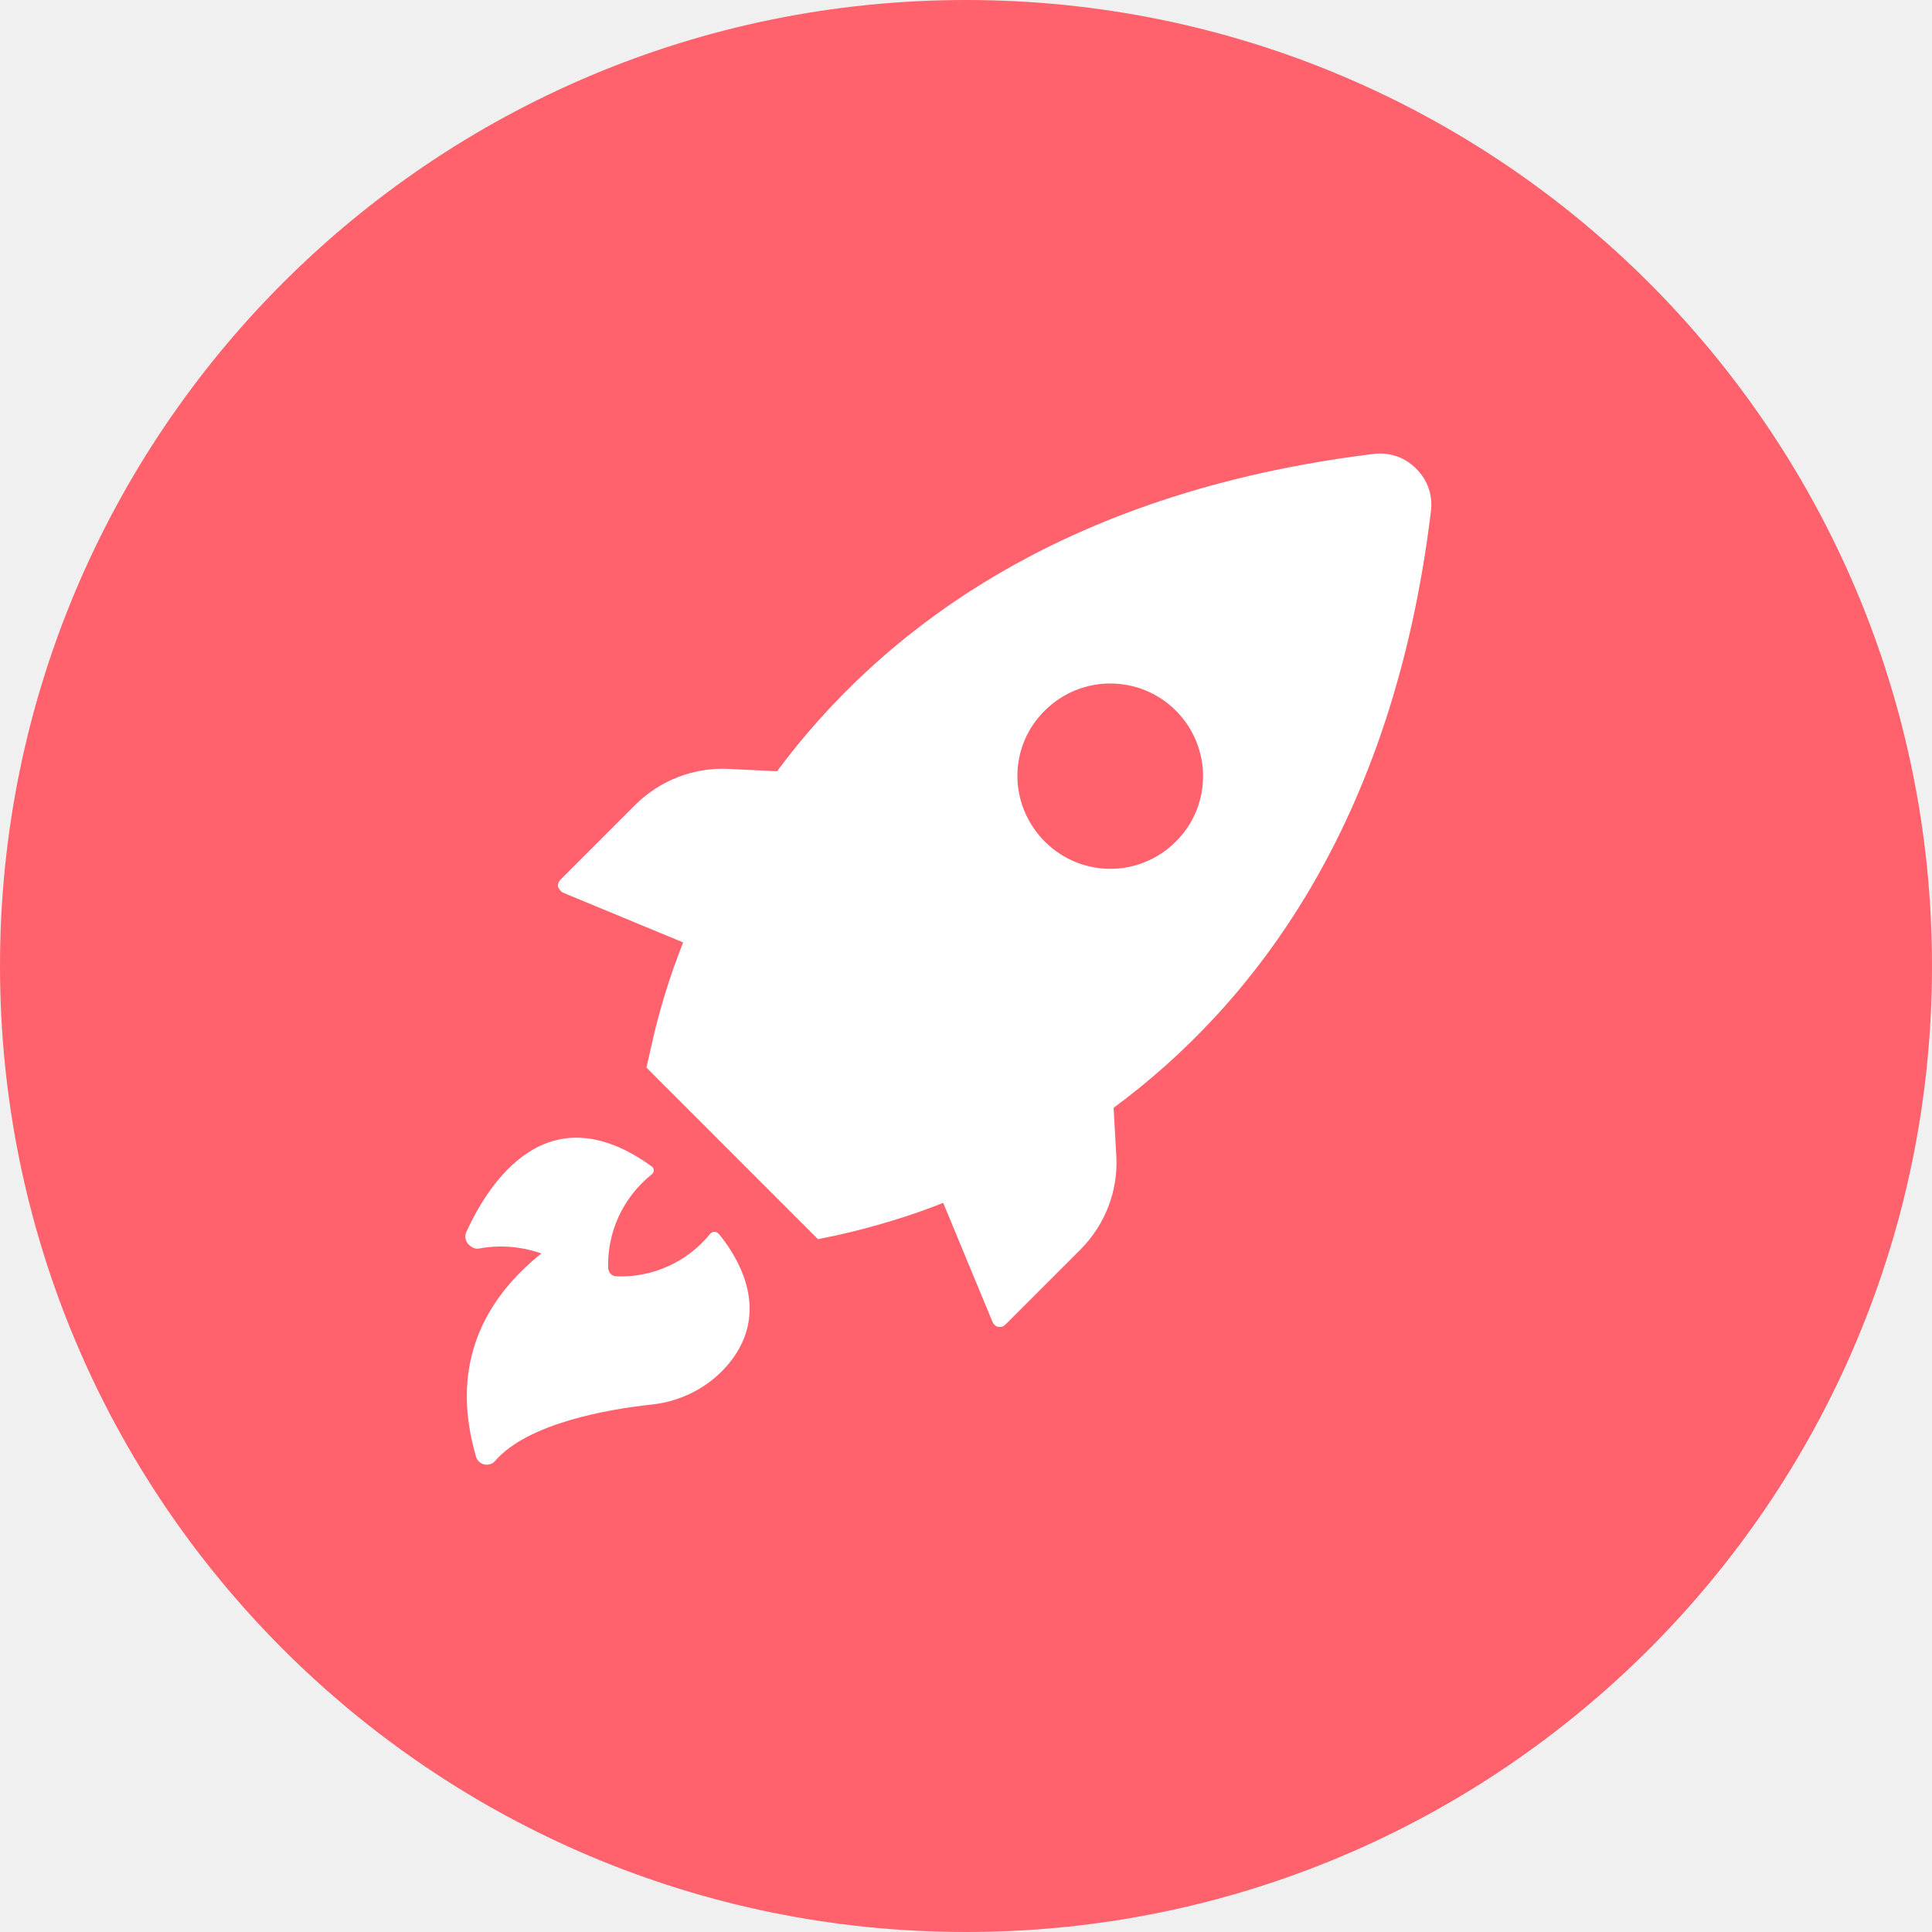
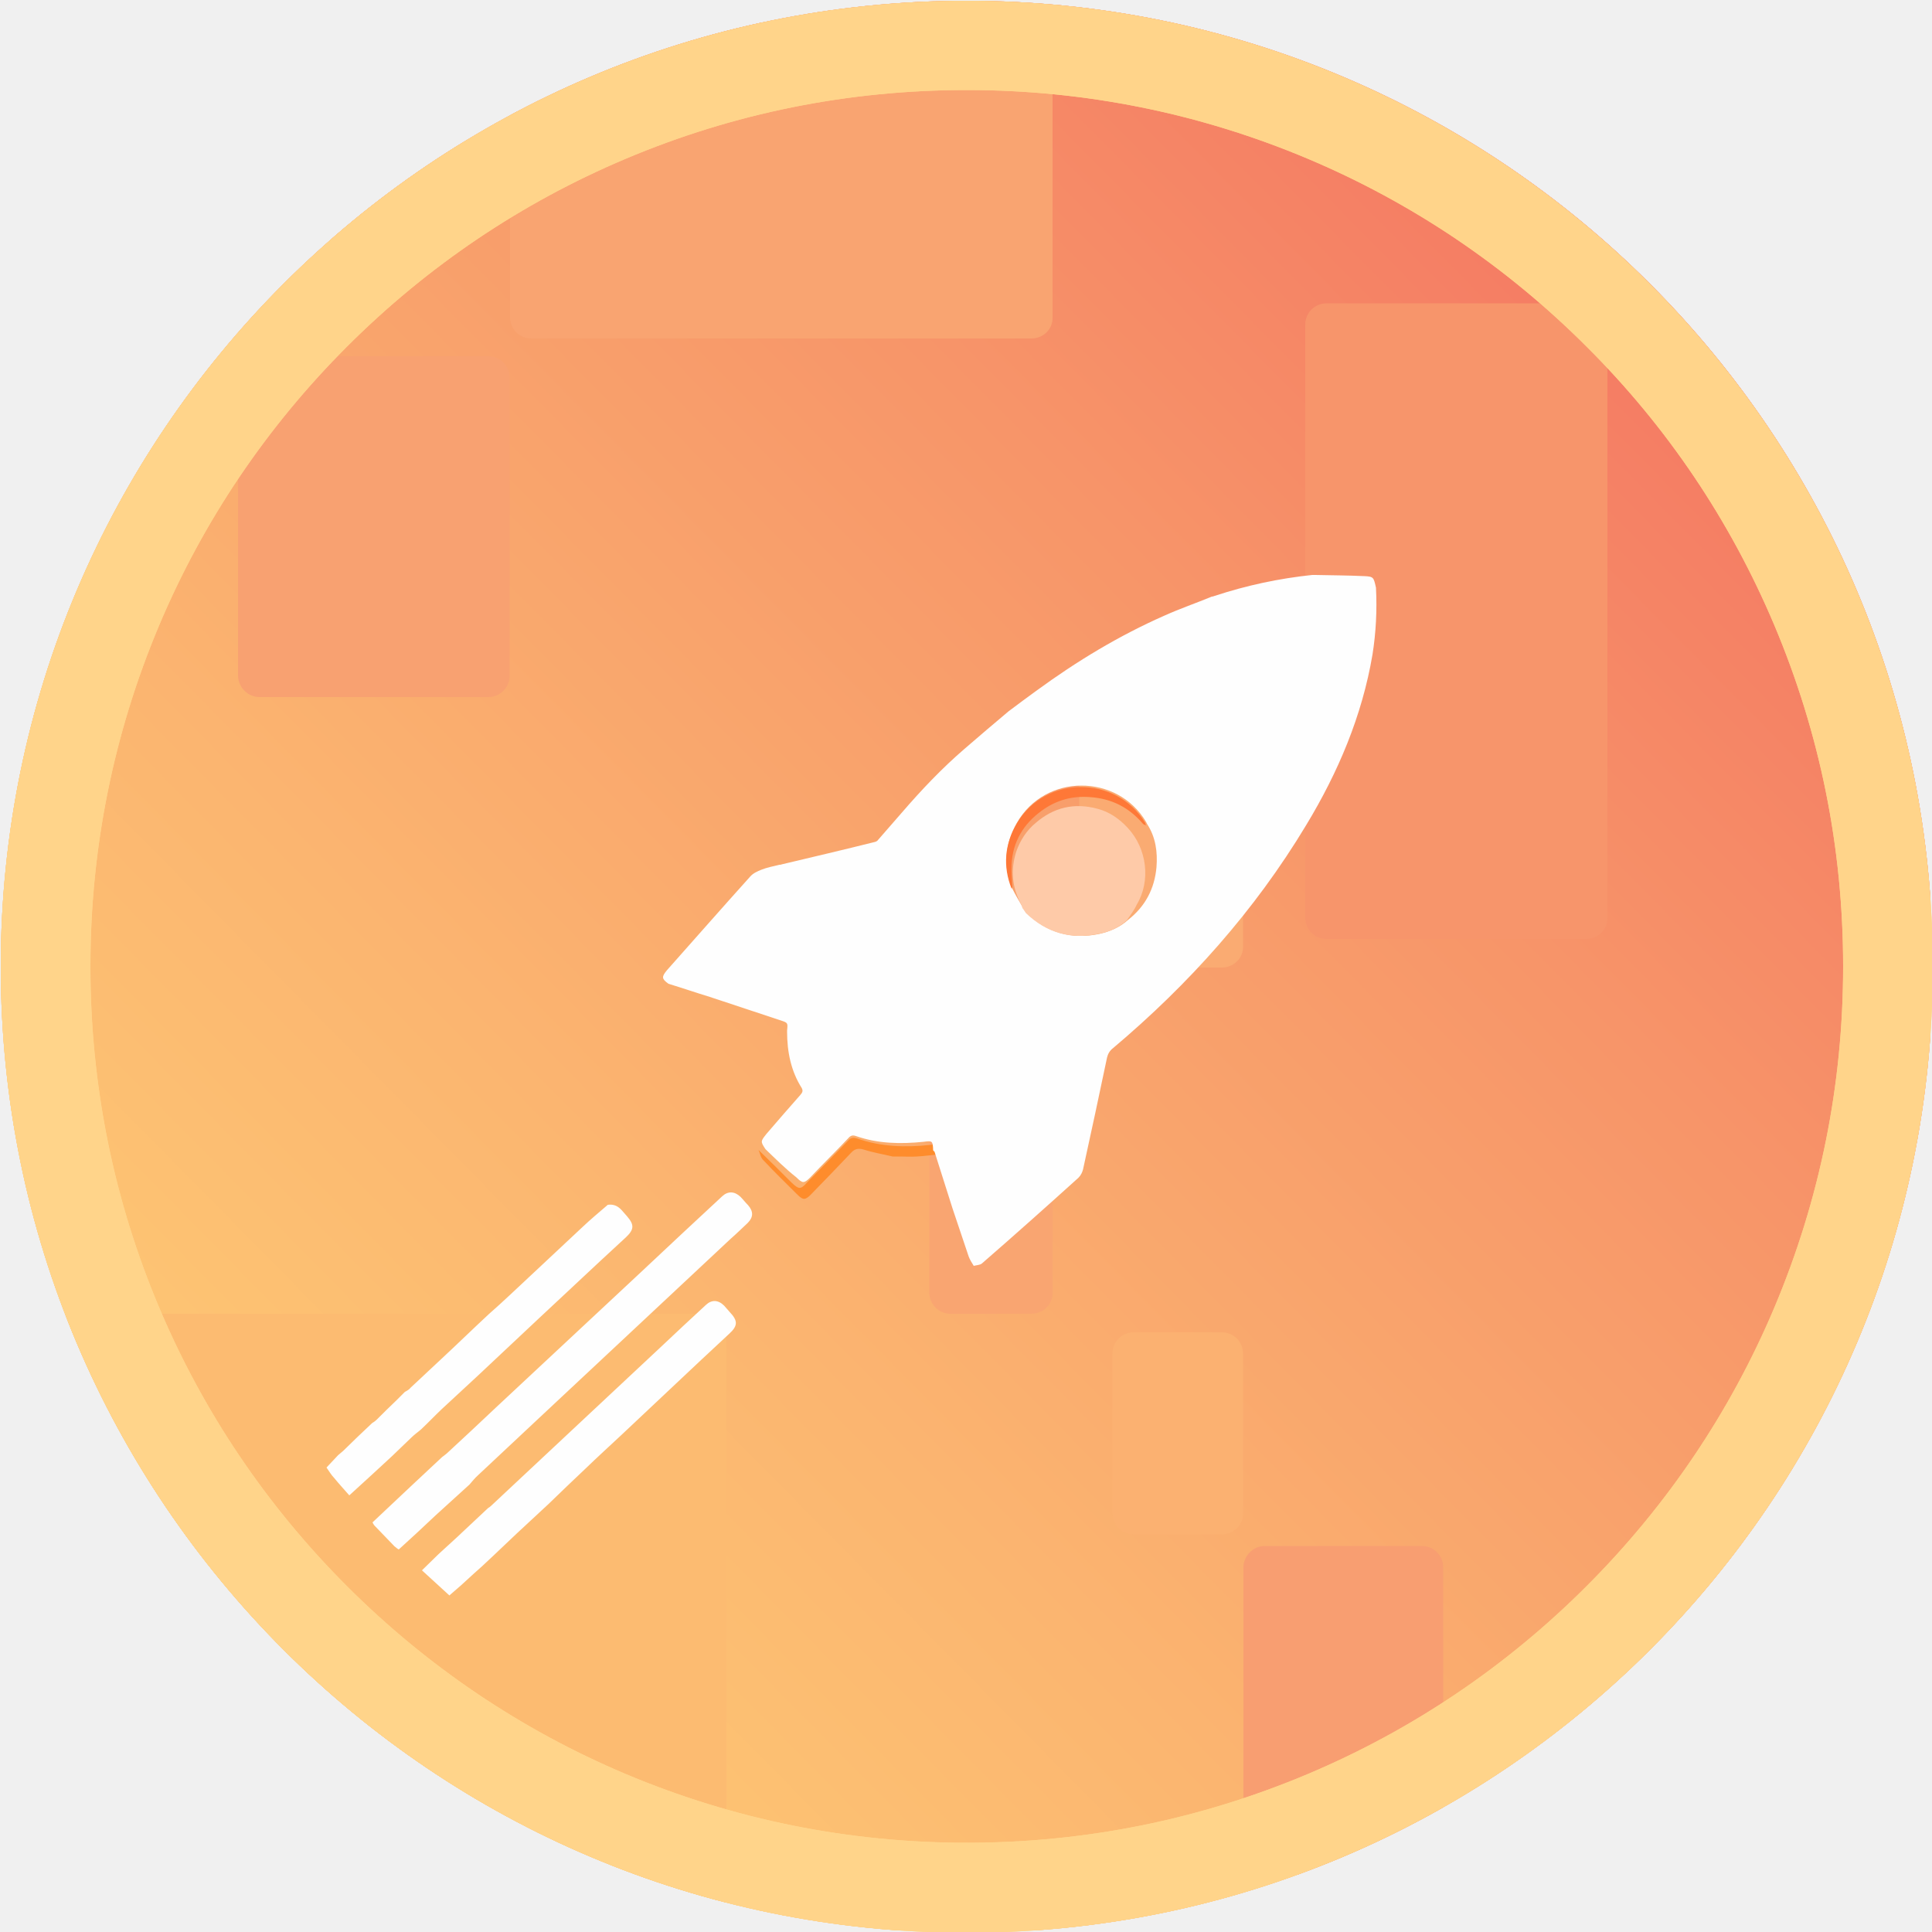
- <svg xmlns="http://www.w3.org/2000/svg" version="1.1" id="Layer_1" x="0px" y="0px" viewBox="0 0 500 500" style="enable-background:new 0 0 500 500;" xml:space="preserve">
+ <svg xmlns="http://www.w3.org/2000/svg" xmlns:xlink="http://www.w3.org/1999/xlink" version="1.1" id="Layer_1" x="0px" y="0px" viewBox="0 0 500 500" style="enable-background:new 0 0 500 500;" xml:space="preserve">
  <style type="text/css">
- 	.st0{fill-rule:evenodd;clip-rule:evenodd;fill:#FF626D;}
- 	.st1{fill-rule:evenodd;clip-rule:evenodd;fill:#FFFFFF;}
+ 	.st0{clip-path:url(#SVGID_00000061435282306117426880000000280086788100799918_);}
+ 	.st1{fill:url(#SVGID_00000140698223876701096610000012575558829397313698_);}
+ 	.st2{fill:url(#SVGID_00000151517567867187716480000010812841190127372171_);}
+ 	.st3{clip-path:url(#SVGID_00000163763978395638861890000012455517104994458509_);}
+ 	.st4{clip-path:url(#SVGID_00000000186739989960278600000000282059910940474794_);}
+ 	.st5{fill:#F8A171;}
+ 	.st6{clip-path:url(#SVGID_00000168807589167446241380000012309275424771330449_);}
+ 	.st7{clip-path:url(#SVGID_00000051380748988491696190000001947419332980684961_);}
+ 	.st8{fill:#FAAA71;}
+ 	.st9{clip-path:url(#SVGID_00000033344961147641487280000006895480964537296260_);}
+ 	.st10{clip-path:url(#SVGID_00000042730996674426666680000000153826993717491360_);}
+ 	.st11{fill:#F9A471;}
+ 	.st12{clip-path:url(#SVGID_00000127757119326676627740000015985577041354582700_);}
+ 	.st13{clip-path:url(#SVGID_00000145055910853347581570000007177572791544058540_);}
+ 	.st14{fill:#F7956B;}
+ 	.st15{clip-path:url(#SVGID_00000147940514582486670850000017369463112589789063_);}
+ 	.st16{clip-path:url(#SVGID_00000043432213473260287730000013421554419995558807_);}
+ 	.st17{fill:#FAAB72;}
+ 	.st18{clip-path:url(#SVGID_00000110470076024110196450000008574573842025531065_);}
+ 	.st19{clip-path:url(#SVGID_00000090254736994463302780000006784208976686112173_);}
+ 	.st20{fill:#F9A571;}
+ 	.st21{clip-path:url(#SVGID_00000018217034963299203770000011977169062360574118_);}
+ 	.st22{clip-path:url(#SVGID_00000019636534977915416290000017428198114096242080_);}
+ 	.st23{fill:#FBB171;}
+ 	.st24{clip-path:url(#SVGID_00000067931252327339139400000010015178092596276393_);}
+ 	.st25{clip-path:url(#SVGID_00000050639981010695745110000014329068407106116799_);}
+ 	.st26{fill:#F89E71;}
+ 	.st27{clip-path:url(#SVGID_00000056413954593616526920000015684795108304911274_);}
+ 	.st28{clip-path:url(#SVGID_00000147940622781080868170000002382815211196369280_);}
+ 	.st29{fill:#FCBB71;}
+ 	.st30{fill:#FFD48A;}
+ 	.st31{clip-path:url(#SVGID_00000164506764237045399920000003946576650373952918_);}
+ 	.st32{filter:url(#Adobe_OpacityMaskFilter);}
+ 	.st33{clip-path:url(#SVGID_00000168100933094542914840000008285420270118635939_);fill-opacity:0.7;}
+ 	
+ 		.st34{clip-path:url(#SVGID_00000168100933094542914840000008285420270118635939_);mask:url(#x_00000168107214506505596610000010739466417785568427_);}
+ 	.st35{fill:#F04B36;}
+ 	.st36{fill:#FE8C2C;}
+ 	.st37{fill:#FEFEFE;}
+ 	.st38{fill:#FECAA8;}
+ 	.st39{fill:#FE7837;}
</style>
-   <path class="st0" d="M250,500c138.1,0,250-111.9,250-250S388.1,0,250,0S0,111.9,0,250S111.9,500,250,500z" />
-   <path class="st1" d="M145.9,231.1l30.9,12.8c-3.5,8.8-6.3,17.9-8.3,27.1l-1.2,5.3l44.4,44.4l5.3-1.1c9.2-2.1,18.3-4.8,27.1-8.3  l12.8,30.9c0.3,0.6,0.8,1.1,1.5,1.2c0.7,0.1,1.3-0.1,1.8-0.6l19.4-19.4c6.4-6.4,9.8-15.2,9.3-24.2l-0.7-12.5  c35.9-26.5,72.2-73,82.1-154.2c0.6-4.1-0.8-8.3-3.8-11.2c-2.9-3-7.1-4.4-11.2-3.8c-81.1,10-127.6,46.3-154.2,82.1l-12.4-0.6  c-9-0.5-17.8,2.9-24.2,9.2l-19.4,19.4c-0.5,0.5-0.8,1.2-0.7,1.9C144.8,230.3,145.3,230.9,145.9,231.1z M270.4,183.9  c9.4-9.4,24.6-9.3,33.9,0c9.4,9.4,9.4,24.6,0,33.9c-9.4,9.4-24.5,9.4-33.9,0c-4.5-4.5-7.1-10.6-7.1-17  C263.3,194.5,265.8,188.4,270.4,183.9z M124.1,323.1c5.4-1,10.9-0.5,16,1.3c-24.5,19.6-19.8,42.4-16.9,52.6c0.3,1,1.1,1.8,2.2,2  c1,0.2,2.1-0.1,2.8-1c8.5-9.7,29.2-13.3,40.4-14.5c7.8-0.8,15.1-4.6,20.1-10.7c11.6-14.2,1.1-28.9-2.7-33.5  c-0.3-0.3-0.6-0.5-1.1-0.5s-0.8,0.2-1.1,0.5c-5.9,7.3-14.9,11.4-24.3,11c-1.1,0-2-0.9-2.1-2.1c-0.3-9.4,3.9-18.4,11.3-24.3  c0.3-0.3,0.5-0.6,0.5-1c0-0.4-0.2-0.8-0.5-1c-27.3-19.8-42.4,4.7-48,16.9c-0.5,1.1-0.3,2.4,0.6,3.3  C122.2,323,123.2,323.3,124.1,323.1z" />
+   <g>
+     <defs>
+       <path id="SVGID_1_" d="M500.2,250.2c0,138.1-111.9,250-250,250c-138.1,0-250-111.9-250-250c0-138.1,111.9-250,250-250    C388.3,0.2,500.2,112.1,500.2,250.2z" />
+     </defs>
+     <clipPath id="SVGID_00000088094352861994499420000005412960996391482772_">
+       <use xlink:href="#SVGID_1_" style="overflow:visible;" />
+     </clipPath>
+     <g style="clip-path:url(#SVGID_00000088094352861994499420000005412960996391482772_);">
+       <linearGradient id="SVGID_00000061468516628257390210000015156694453940486273_" gradientUnits="userSpaceOnUse" x1="-1.988" y1="1.375" x2="498.515" y2="495.709" gradientTransform="matrix(1 0 0 -1 0 499.8898)">
+         <stop offset="0" style="stop-color:#FFD275" />
+         <stop offset="0.132" style="stop-color:#FECA74" />
+         <stop offset="0.358" style="stop-color:#FBB570" />
+         <stop offset="0.652" style="stop-color:#F79569" />
+         <stop offset="1" style="stop-color:#F2665F" />
+       </linearGradient>
+       <path style="fill:url(#SVGID_00000061468516628257390210000015156694453940486273_);" d="M0.2,0.2h499.3v499.3H0.2V0.2z" />
+       <linearGradient id="SVGID_00000140012942646794014270000013400721399745539217_" gradientUnits="userSpaceOnUse" x1="-1.988" y1="1.375" x2="498.515" y2="495.709" gradientTransform="matrix(1 0 0 -1 0 499.8898)">
+         <stop offset="0" style="stop-color:#FFD275" />
+         <stop offset="0.132" style="stop-color:#FECA74" />
+         <stop offset="0.358" style="stop-color:#FBB570" />
+         <stop offset="0.652" style="stop-color:#F79569" />
+         <stop offset="1" style="stop-color:#F2665F" />
+       </linearGradient>
+       <path style="fill:url(#SVGID_00000140012942646794014270000013400721399745539217_);" d="M0.2,0.2h499.3v499.3H0.2V0.2z" />
+     </g>
+   </g>
+   <g>
+     <defs>
+       <rect id="SVGID_00000072239499484098855830000013182795593840391051_" x="60.1" y="92" width="71.9" height="89.9" />
+     </defs>
+     <clipPath id="SVGID_00000018947883931526361270000014110756722008468910_">
+       <use xlink:href="#SVGID_00000072239499484098855830000013182795593840391051_" style="overflow:visible;" />
+     </clipPath>
+     <g style="clip-path:url(#SVGID_00000018947883931526361270000014110756722008468910_);">
+       <g>
+         <defs>
+           <path id="SVGID_00000053533787358328849270000009949323604052784525_" d="M500.2,250.2c0,138.1-111.9,250-250,250      c-138.1,0-250-111.9-250-250c0-138.1,111.9-250,250-250C388.3,0.2,500.2,112.1,500.2,250.2z" />
+         </defs>
+         <clipPath id="SVGID_00000138571488054889004530000000135273101995558575_">
+           <use xlink:href="#SVGID_00000053533787358328849270000009949323604052784525_" style="overflow:visible;" />
+         </clipPath>
+         <g style="clip-path:url(#SVGID_00000138571488054889004530000000135273101995558575_);">
+           <path class="st5" d="M126.4,180.4H67.2c-3.1,0-5.5-2.5-5.6-5.5V97.8c0-3.1,2.5-5.5,5.6-5.6h59.2c3.1,0,5.5,2.5,5.5,5.6v77.1      C131.9,177.9,129.4,180.4,126.4,180.4L126.4,180.4z" />
+         </g>
+       </g>
+     </g>
+   </g>
+   <g>
+     <defs>
+       <rect id="SVGID_00000141433040541173021990000013608200895423296401_" x="68.1" y="0.2" width="53.9" height="61.9" />
+     </defs>
+     <clipPath id="SVGID_00000031929510630356345410000004251203352183406263_">
+       <use xlink:href="#SVGID_00000141433040541173021990000013608200895423296401_" style="overflow:visible;" />
+     </clipPath>
+     <g style="clip-path:url(#SVGID_00000031929510630356345410000004251203352183406263_);">
+       <g>
+         <defs>
+           <path id="SVGID_00000001625753719885007280000009037089142510533276_" d="M500.2,250.2c0,138.1-111.9,250-250,250      c-138.1,0-250-111.9-250-250c0-138.1,111.9-250,250-250C388.3,0.2,500.2,112.1,500.2,250.2z" />
+         </defs>
+         <clipPath id="SVGID_00000060013125598078348770000015198810384050035634_">
+           <use xlink:href="#SVGID_00000001625753719885007280000009037089142510533276_" style="overflow:visible;" />
+         </clipPath>
+         <g style="clip-path:url(#SVGID_00000060013125598078348770000015198810384050035634_);">
+           <path class="st8" d="M114.7,61.8H75.3c-3.1,0-5.5-2.5-5.5-5.5V2.1c0-3.1,2.5-5.5,5.5-5.5h39.4c3.1,0,5.5,2.5,5.5,5.5v54.1      C120.2,59.3,117.8,61.7,114.7,61.8z" />
+         </g>
+       </g>
+     </g>
+   </g>
+   <g>
+     <defs>
+       <rect id="SVGID_00000013896466155338744280000013033483421892613522_" x="130" y="4.2" width="143.8" height="83.9" />
+     </defs>
+     <clipPath id="SVGID_00000142887695540413079410000010467599818779557522_">
+       <use xlink:href="#SVGID_00000013896466155338744280000013033483421892613522_" style="overflow:visible;" />
+     </clipPath>
+     <g style="clip-path:url(#SVGID_00000142887695540413079410000010467599818779557522_);">
+       <g>
+         <defs>
+           <path id="SVGID_00000031897360785385327930000001320063658550995895_" d="M500.2,250.2c0,138.1-111.9,250-250,250      c-138.1,0-250-111.9-250-250c0-138.1,111.9-250,250-250C388.3,0.2,500.2,112.1,500.2,250.2z" />
+         </defs>
+         <clipPath id="SVGID_00000125604784785549766310000000337101864352216765_">
+           <use xlink:href="#SVGID_00000031897360785385327930000001320063658550995895_" style="overflow:visible;" />
+         </clipPath>
+         <g style="clip-path:url(#SVGID_00000125604784785549766310000000337101864352216765_);">
+           <path class="st11" d="M266.9,87.6H137.5c-3.1,0-5.5-2.5-5.5-5.5V11.4c0-3.1,2.5-5.5,5.5-5.5h129.4c3.1,0,5.5,2.5,5.5,5.5v70.7      C272.5,85.2,270,87.6,266.9,87.6C266.9,87.6,266.9,87.6,266.9,87.6L266.9,87.6z" />
+         </g>
+       </g>
+     </g>
+   </g>
+   <g>
+     <defs>
+       <rect id="SVGID_00000013185894776541063810000000450343652293996433_" x="337.7" y="78.1" width="79.9" height="165.8" />
+     </defs>
+     <clipPath id="SVGID_00000028323565901845548140000009884251633529193882_">
+       <use xlink:href="#SVGID_00000013185894776541063810000000450343652293996433_" style="overflow:visible;" />
+     </clipPath>
+     <g style="clip-path:url(#SVGID_00000028323565901845548140000009884251633529193882_);">
+       <g>
+         <defs>
+           <path id="SVGID_00000089544048535842315730000000754594144912982405_" d="M500.2,250.2c0,138.1-111.9,250-250,250      c-138.1,0-250-111.9-250-250c0-138.1,111.9-250,250-250C388.3,0.2,500.2,112.1,500.2,250.2z" />
+         </defs>
+         <clipPath id="SVGID_00000083791880641629432290000004902479575534229676_">
+           <use xlink:href="#SVGID_00000089544048535842315730000000754594144912982405_" style="overflow:visible;" />
+         </clipPath>
+         <g style="clip-path:url(#SVGID_00000083791880641629432290000004902479575534229676_);">
+           <path class="st14" d="M410.5,243h-67.2c-3.1,0-5.5-2.5-5.5-5.5V84c0-3.1,2.5-5.5,5.5-5.5h67.2c3.1,0,5.5,2.5,5.5,5.5v153.5      C416.1,240.5,413.6,243,410.5,243z" />
+         </g>
+       </g>
+     </g>
+   </g>
+   <g>
+     <defs>
+       <rect id="SVGID_00000130622949918842421330000002626689277228765333_" x="277.8" y="179.9" width="45.9" height="71.9" />
+     </defs>
+     <clipPath id="SVGID_00000109004411956949477280000017880415790482770334_">
+       <use xlink:href="#SVGID_00000130622949918842421330000002626689277228765333_" style="overflow:visible;" />
+     </clipPath>
+     <g style="clip-path:url(#SVGID_00000109004411956949477280000017880415790482770334_);">
+       <g>
+         <defs>
+           <path id="SVGID_00000046326098426938828880000016091241797489768116_" d="M500.2,250.2c0,138.1-111.9,250-250,250      c-138.1,0-250-111.9-250-250c0-138.1,111.9-250,250-250C388.3,0.2,500.2,112.1,500.2,250.2z" />
+         </defs>
+         <clipPath id="SVGID_00000074400680915702692970000017332283012866386341_">
+           <use xlink:href="#SVGID_00000046326098426938828880000016091241797489768116_" style="overflow:visible;" />
+         </clipPath>
+         <g style="clip-path:url(#SVGID_00000074400680915702692970000017332283012866386341_);">
+           <path class="st17" d="M316.2,250.4h-31.4c-3.1,0-5.5-2.5-5.5-5.5v-57.9c0-3.1,2.5-5.5,5.5-5.5h31.4c3.1,0,5.5,2.5,5.5,5.5v57.9      C321.8,247.9,319.3,250.4,316.2,250.4z" />
+         </g>
+       </g>
+     </g>
+   </g>
+   <g>
+     <defs>
+       <rect id="SVGID_00000084494157503009058110000017390527428365024423_" x="239.8" y="283.8" width="33.9" height="57.9" />
+     </defs>
+     <clipPath id="SVGID_00000110456394065719762360000002171740770450024351_">
+       <use xlink:href="#SVGID_00000084494157503009058110000017390527428365024423_" style="overflow:visible;" />
+     </clipPath>
+     <g style="clip-path:url(#SVGID_00000110456394065719762360000002171740770450024351_);">
+       <g>
+         <defs>
+           <path id="SVGID_00000118363606306595747230000015534220089622470291_" d="M500.2,250.2c0,138.1-111.9,250-250,250      c-138.1,0-250-111.9-250-250c0-138.1,111.9-250,250-250C388.3,0.2,500.2,112.1,500.2,250.2z" />
+         </defs>
+         <clipPath id="SVGID_00000029015832337832631260000014937759546622882205_">
+           <use xlink:href="#SVGID_00000118363606306595747230000015534220089622470291_" style="overflow:visible;" />
+         </clipPath>
+         <g style="clip-path:url(#SVGID_00000029015832337832631260000014937759546622882205_);">
+           <path class="st20" d="M266.9,340H246c-3.1,0-5.5-2.5-5.5-5.5v-45c0-3.1,2.5-5.5,5.5-5.5h20.9c3.1,0,5.5,2.5,5.5,5.5v45      C272.5,337.6,270,340,266.9,340z" />
+         </g>
+       </g>
+     </g>
+   </g>
+   <g>
+     <defs>
+       <rect id="SVGID_00000163043999032456375290000016623412020463260571_" x="287.8" y="343.7" width="35.9" height="53.9" />
+     </defs>
+     <clipPath id="SVGID_00000094608025396664882930000000320307110449632164_">
+       <use xlink:href="#SVGID_00000163043999032456375290000016623412020463260571_" style="overflow:visible;" />
+     </clipPath>
+     <g style="clip-path:url(#SVGID_00000094608025396664882930000000320307110449632164_);">
+       <g>
+         <defs>
+           <path id="SVGID_00000024681150902855458950000011868802917201803173_" d="M500.2,250.2c0,138.1-111.9,250-250,250      c-138.1,0-250-111.9-250-250c0-138.1,111.9-250,250-250C388.3,0.2,500.2,112.1,500.2,250.2z" />
+         </defs>
+         <clipPath id="SVGID_00000142140573255945453060000005021388725894191242_">
+           <use xlink:href="#SVGID_00000024681150902855458950000011868802917201803173_" style="overflow:visible;" />
+         </clipPath>
+         <g style="clip-path:url(#SVGID_00000142140573255945453060000005021388725894191242_);">
+           <path class="st23" d="M316.2,397.1h-22.8c-3.1,0-5.5-2.5-5.5-5.5v-41.3c0-3.1,2.5-5.5,5.5-5.5h22.8c3.1,0,5.5,2.5,5.5,5.5v41.3      C321.8,394.6,319.3,397.1,316.2,397.1L316.2,397.1z" />
+         </g>
+       </g>
+     </g>
+   </g>
+   <g>
+     <defs>
+       <rect id="SVGID_00000096031185701324226670000015650986019830283655_" x="321.7" y="399.6" width="51.9" height="85.9" />
+     </defs>
+     <clipPath id="SVGID_00000150099595925210102010000015456017854290416038_">
+       <use xlink:href="#SVGID_00000096031185701324226670000015650986019830283655_" style="overflow:visible;" />
+     </clipPath>
+     <g style="clip-path:url(#SVGID_00000150099595925210102010000015456017854290416038_);">
+       <g>
+         <defs>
+           <path id="SVGID_00000024713742542698301700000011152311722169245322_" d="M500.2,250.2c0,138.1-111.9,250-250,250      c-138.1,0-250-111.9-250-250c0-138.1,111.9-250,250-250C388.3,0.2,500.2,112.1,500.2,250.2z" />
+         </defs>
+         <clipPath id="SVGID_00000180356653846791688180000018151689581876704385_">
+           <use xlink:href="#SVGID_00000024713742542698301700000011152311722169245322_" style="overflow:visible;" />
+         </clipPath>
+         <g style="clip-path:url(#SVGID_00000180356653846791688180000018151689581876704385_);">
+           <path class="st26" d="M327.3,400.1H368c3.1,0,5.5,2.5,5.5,5.5v74c0,3.1-2.5,5.5-5.5,5.5h-40.7c-3.1,0-5.5-2.5-5.5-5.5v-74      C321.8,402.7,324.3,400.1,327.3,400.1z" />
+         </g>
+       </g>
+     </g>
+   </g>
+   <g>
+     <defs>
+       <rect id="SVGID_00000085933517010797889520000012323771862663106469_" x="0.2" y="339.7" width="189.7" height="159.8" />
+     </defs>
+     <clipPath id="SVGID_00000020365625734843377970000017976611819101700780_">
+       <use xlink:href="#SVGID_00000085933517010797889520000012323771862663106469_" style="overflow:visible;" />
+     </clipPath>
+     <g style="clip-path:url(#SVGID_00000020365625734843377970000017976611819101700780_);">
+       <g>
+         <defs>
+           <path id="SVGID_00000059273127892944034670000004065670883450444940_" d="M500.2,250.2c0,138.1-111.9,250-250,250      c-138.1,0-250-111.9-250-250c0-138.1,111.9-250,250-250C388.3,0.2,500.2,112.1,500.2,250.2z" />
+         </defs>
+         <clipPath id="SVGID_00000011744754824786994800000001735769459898352311_">
+           <use xlink:href="#SVGID_00000059273127892944034670000004065670883450444940_" style="overflow:visible;" />
+         </clipPath>
+         <g style="clip-path:url(#SVGID_00000011744754824786994800000001735769459898352311_);">
+           <path class="st29" d="M-1.2,499.1h183.7c3.1,0,5.5-2.5,5.5-5.6V345.6c0-3.1-2.5-5.5-5.5-5.6H-1.2c-3.1,0-5.5,2.5-5.5,5.6v147.9      C-6.7,496.6-4.3,499.1-1.2,499.1z" />
+         </g>
+       </g>
+     </g>
+   </g>
+   <path class="st30" d="M250.2,23.3c30.6,0,60.3,6,88.3,17.8c27,11.4,51.3,27.8,72.1,48.6c20.9,20.8,37.2,45.1,48.6,72.1  c11.8,28,17.8,57.6,17.8,88.3c0,30.7-6,60.3-17.8,88.3c-11.4,27-27.8,51.3-48.6,72.1c-20.8,20.8-45.1,37.2-72.1,48.6  c-28,11.8-57.6,17.8-88.3,17.8c-30.6,0-60.3-6-88.3-17.8c-27-11.4-51.3-27.8-72.1-48.6c-20.8-20.8-37.2-45.1-48.6-72.1  c-11.8-27.9-17.8-57.6-17.8-88.3c0-30.6,6-60.3,17.8-88.3c11.4-27,27.8-51.3,48.6-72.1c20.8-20.8,45.1-37.2,72.1-48.6  C189.8,29.3,219.5,23.3,250.2,23.3 M250.2,0.2c-138.1,0-250,111.9-250,250c0,138.1,111.9,250,250,250c138.1,0,250-111.9,250-250  C500.2,112.1,388.2,0.2,250.2,0.2z" />
+   <g>
+     <defs>
+       <path id="SVGID_00000098186369560563080490000003205950163254902679_" d="M500.2,250.2c0,138.1-111.9,250-250,250    c-138.1,0-250-111.9-250-250c0-138.1,111.9-250,250-250C388.3,0.2,500.2,112.1,500.2,250.2z" />
+     </defs>
+     <clipPath id="SVGID_00000140006158513663197400000002630369254664044466_">
+       <use xlink:href="#SVGID_00000098186369560563080490000003205950163254902679_" style="overflow:visible;" />
+     </clipPath>
+     <g style="clip-path:url(#SVGID_00000140006158513663197400000002630369254664044466_);">
+       <g>
+         <defs>
+           <rect id="SVGID_00000031911863343579737360000010264745826853050022_" x="0.2" y="0.2" width="499.3" height="499.3" />
+         </defs>
+         <clipPath id="SVGID_00000134251837325568834390000017692575731598948489_">
+           <use xlink:href="#SVGID_00000031911863343579737360000010264745826853050022_" style="overflow:visible;" />
+         </clipPath>
+         <defs>
+           <filter id="Adobe_OpacityMaskFilter" filterUnits="userSpaceOnUse" x="-16" y="-16" width="532.4" height="532.3">
+             <feColorMatrix type="matrix" values="1 0 0 0 0  0 1 0 0 0  0 0 1 0 0  0 0 0 1 0" />
+           </filter>
+         </defs>
+         <mask maskUnits="userSpaceOnUse" x="-16" y="-16" width="532.4" height="532.3" id="x_00000168107214506505596610000010739466417785568427_">
+           <g class="st32">
+             <path style="clip-path:url(#SVGID_00000134251837325568834390000017692575731598948489_);fill-opacity:0.7;" d="M0.2,0.2h499.3       v499.3H0.2V0.2z" />
+           </g>
+         </mask>
+         <g style="clip-path:url(#SVGID_00000134251837325568834390000017692575731598948489_);mask:url(#x_00000168107214506505596610000010739466417785568427_);">
+           <path class="st35" d="M250.2,516.3c-35.9,0-70.8-7-103.6-20.9c-31.7-13.4-60.1-32.6-84.6-57c-24.5-24.4-43.6-52.9-57-84.6      C-8.9,321-16,286.1-16,250.2c0-35.9,7-70.8,20.9-103.6C18.4,114.9,37.5,86.4,62,62s52.9-43.6,84.6-57C179.4-9,214.2-16,250.2-16      c35.9,0,70.8,7,103.6,20.9c31.7,13.4,60.1,32.6,84.6,57s43.6,52.9,57,84.6c13.9,32.8,20.9,67.7,20.9,103.6      c0,35.9-7,70.8-20.9,103.6c-13.4,31.7-32.6,60.1-57,84.6s-52.9,43.6-84.6,57C321,509.3,286.1,516.3,250.2,516.3L250.2,516.3z       M250.2,39.5c-28.5,0-56,5.5-82,16.6c-25.1,10.6-47.6,25.8-67,45.2s-34.6,41.9-45.2,67c-11,25.9-16.6,53.5-16.6,82      c0,28.5,5.5,56,16.6,82c10.6,25.1,25.8,47.6,45.2,67s41.9,34.6,67,45.2c25.9,11,53.5,16.6,82,16.6c28.5,0,56-5.5,82-16.6      c25.1-10.6,47.6-25.8,67-45.2s34.6-41.9,45.2-67c11-25.9,16.6-53.5,16.6-82c0-28.5-5.5-56-16.6-82c-10.6-25.1-25.8-47.6-45.2-67      s-41.9-34.6-67-45.2C306.2,45,278.6,39.5,250.2,39.5L250.2,39.5z" />
+         </g>
+       </g>
+     </g>
+   </g>
+   <path class="st30" d="M250.2,23.3c30.6,0,60.3,6,88.3,17.8c27,11.4,51.3,27.8,72.1,48.6c20.9,20.8,37.2,45.1,48.6,72.1  c11.8,28,17.8,57.6,17.8,88.3c0,30.7-6,60.3-17.8,88.3c-11.4,27-27.8,51.3-48.6,72.1c-20.8,20.8-45.1,37.2-72.1,48.6  c-28,11.8-57.6,17.8-88.3,17.8c-30.6,0-60.3-6-88.3-17.8c-27-11.4-51.3-27.8-72.1-48.6c-20.8-20.8-37.2-45.1-48.6-72.1  c-11.8-27.9-17.8-57.6-17.8-88.3c0-30.6,6-60.3,17.8-88.3c11.4-27,27.8-51.3,48.6-72.1c20.8-20.8,45.1-37.2,72.1-48.6  C189.8,29.3,219.5,23.3,250.2,23.3 M250.2,0.2c-138.1,0-250,111.9-250,250c0,138.1,111.9,250,250,250c138.1,0,250-111.9,250-250  C500.2,112.1,388.2,0.2,250.2,0.2z" />
+   <path class="st36" d="M196.3,297.6c2.9,2.8,5.7,5.6,8.6,8.5c1.8,1.7,2.3,1.8,3.9,0c3.6-3.7,7.2-7.3,10.7-10.9  c0.6-0.7,1.2-0.9,2.2-0.6c6.2,2.2,12.6,2.4,19,1.7c2.5-0.3,2.5-0.3,2.7,2.4c-2.1,0.2-4.1,0.5-6.1,0.6c-1.5,0.1-3,0-4.5,0H231  c-2.5-0.6-5-1-7.5-1.8c-1.3-0.4-2.3-0.2-3.2,0.8c-3.5,3.7-7,7.3-10.5,10.9c-1.4,1.4-2,1.4-3.4,0c-3-3-6-5.9-8.9-9  C196.8,299.5,196.7,298.4,196.3,297.6L196.3,297.6z" />
+   <g>
+     <path class="st37" d="M103.2,401c-0.4-0.2-0.7-0.5-1.1-0.8c-1.7-1.8-3.5-3.6-5.2-5.4c-0.2-0.2-0.3-0.5-0.5-0.8l5.2-4.9l5.1-4.8   l7.7-7.2c0.5-0.4,1.1-0.8,1.6-1.3c4.1-3.8,8.2-7.6,12.2-11.4l37.6-35.1c7-6.6,14.1-13.2,21.1-19.7c1.5-1.4,3.2-1.3,4.7,0.1   c0.7,0.7,1.3,1.5,2,2.2c1.4,1.6,1.4,3.1-0.1,4.6c-1.4,1.3-2.8,2.7-4.3,4c-6.7,6.3-13.5,12.6-20.2,18.9   c-9.8,9.2-19.6,18.3-29.4,27.5c-5.3,5-10.6,9.9-15.9,14.9c-0.8,0.7-1.5,1.6-2.2,2.4l-8.8,8l-4.8,4.5L103.2,401z M116.3,412.9   l-7.1-6.5l4.3-4.2l4.7-4.3l8.1-7.6c0.3-0.2,0.6-0.4,0.8-0.6c4.2-3.9,8.3-7.8,12.5-11.7l31.1-29.1c4-3.8,8-7.5,12-11.2   c1.5-1.4,3.2-1.3,4.7,0.2c0.5,0.6,1,1.1,1.4,1.6c2.2,2.3,2.2,3.6-0.1,5.7c-9.3,8.6-18.4,17.3-27.7,26c-3.2,3-6.4,5.9-9.5,8.9   c-3.2,3-6.3,6-9.4,9l-8.4,7.8l-5.8,5.5l-3.2,3l-1.8,1.6l-3.5,3.2L116.3,412.9z M84.5,379.8l3-3.2l1.3-1.1l3.7-3.6l3.8-3.6   c0.5-0.3,0.9-0.6,1.2-0.9c1.7-1.7,3.4-3.4,5.1-5l2.2-2.2c0.6-0.3,1.1-0.6,1.5-1.1c2.6-2.4,5.1-4.8,7.7-7.2   c4.2-3.9,8.3-7.9,12.5-11.8c1.8-1.6,3.6-3.2,5.4-4.9c6.2-5.8,12.5-11.7,18.8-17.6c2.1-2,4.4-3.9,6.6-5.8c1.5-0.2,2.6,0.3,3.6,1.4   c0.5,0.6,1,1.1,1.4,1.6c1.9,2.2,1.8,3.4-0.3,5.4c-2.2,2-4.4,4.1-6.6,6.1c-10.5,9.8-21.1,19.7-31.6,29.6c-3.2,3-6.4,5.9-9.5,8.8   c-1.8,1.7-3.5,3.5-5.3,5.2c-0.8,0.7-1.7,1.3-2.5,2.1c-1.7,1.6-3.4,3.3-5.1,4.9l-5.2,4.8l-5.8,5.3c-1.3-1.5-2.7-3-4-4.6   C85.8,381.8,85.2,380.8,84.5,379.8L84.5,379.8z M198.1,297.4c-1.3-2-1.3-2,0.3-4c2.9-3.4,5.8-6.7,8.7-10c0.5-0.6,0.8-1,0.4-1.8   c-2.8-4.4-3.8-9.4-3.8-14.6c0-0.1,0-0.2,0-0.3c0.2-2,0.2-2-1.6-2.6c-6.1-2-12.3-4.1-18.4-6.1c-3.6-1.1-7.1-2.3-10.7-3.4   c-1.8-1.3-1.8-1.8-0.4-3.5c7.2-8.1,14.3-16.2,21.6-24.3c0.7-0.8,1.8-1.3,2.8-1.7c1.5-0.6,3.1-0.9,4.7-1.3c0.2,0,0.4,0,0.6-0.1   c8-1.9,16.1-3.8,24.1-5.8c0.4-0.1,0.7-0.3,0.9-0.6c2-2.3,4.1-4.7,6.1-7c5-5.8,10.3-11.4,16.1-16.4c3.8-3.3,7.7-6.6,11.5-9.8   c2.4-1.8,4.8-3.6,7.3-5.4c10.4-7.6,21.3-14.2,33.1-19.4c4-1.8,8.1-3.2,12.2-4.9c0.3,0,0.5-0.1,0.8-0.2c8.2-2.7,16.6-4.5,25.2-5.4   c0.3,0,0.6,0,0.8,0c4.2,0.1,8.4,0.1,12.6,0.3c2.5,0.1,2.5,0.3,3.1,3c0.3,5.8,0,11.6-0.9,17.3c-2.7,15.9-8.9,30.5-17.2,44.2   c-13.3,22.1-30.3,41.1-50,57.7c-0.8,0.6-1.3,1.5-1.5,2.4c-2,9.6-4.1,19.3-6.2,28.9c-0.2,0.8-0.6,1.6-1.2,2.2   c-8.3,7.5-16.6,14.9-25,22.2c-0.5,0.4-1.3,0.4-2.1,0.6c-0.5-0.8-1-1.6-1.3-2.4c-1.4-4.2-2.8-8.3-4.2-12.5   c-1.5-4.8-3.1-9.7-4.6-14.5c0-0.2-0.3-0.3-0.4-0.5c-0.1-2.5-0.2-2.5-2.5-2.2c-5.9,0.6-11.8,0.5-17.5-1.5c-0.9-0.3-1.4-0.1-2,0.6   c-3.2,3.4-6.6,6.7-9.8,10.1c-1.6,1.6-2,1.6-3.6,0C203.3,302.5,200.7,299.9,198.1,297.4L198.1,297.4z M264.8,235l0.3,0.4   c0.1,0.3,0.4,0.6,0.6,0.9c5.3,5.1,11.6,6.9,18.8,5.4c2.7-0.6,5.3-1.7,7.4-3.6c4.5-3.5,6.9-8.1,7.4-13.7c0.3-3.9-0.2-7.7-2.4-11.1   c-0.1-0.2-0.2-0.4-0.3-0.6c-7.5-12.6-26.1-12.5-33.4,0.2c-3.1,5.4-3.6,11.1-1.3,16.9C262.8,231.6,263.8,233.3,264.8,235L264.8,235z   " />
+   </g>
+   <path class="st38" d="M291.6,238.2c-2.1,1.9-4.6,3-7.4,3.5c-7.1,1.5-13.4-0.3-18.7-5.4c-0.2-0.3-0.4-0.6-0.6-0.9l-0.3-0.4v0  c-0.1-0.4-0.2-0.7-0.4-1.1c-2.3-4.3-2.7-8.8-1.2-13.5c1-2.9,2.7-5.5,5-7.4c4.7-4.1,10.1-5.3,16-3.7c3.1,0.8,5.7,2.6,7.9,5  c4.9,5.3,6,13.6,2.3,19.8C293.5,235.6,292.5,236.9,291.6,238.2L291.6,238.2z" />
+   <path class="st39" d="M296.6,213.6c-0.3-0.1-0.6-0.2-0.8-0.4c-3.6-4.2-8-6.5-13.6-6.9c-4.7-0.4-8.9,0.8-12.6,3.5  c-4.7,3.4-7.5,8-7.8,13.9c-0.1,1.9,0.1,3.8,0.2,5.7c0,0.2-0.1,0.4-0.2,0.6c-2.3-5.8-1.8-11.5,1.3-16.8c7.3-12.6,25.8-12.7,33.3-0.2  C296.4,213.2,296.5,213.4,296.6,213.6L296.6,213.6z" />
</svg>
